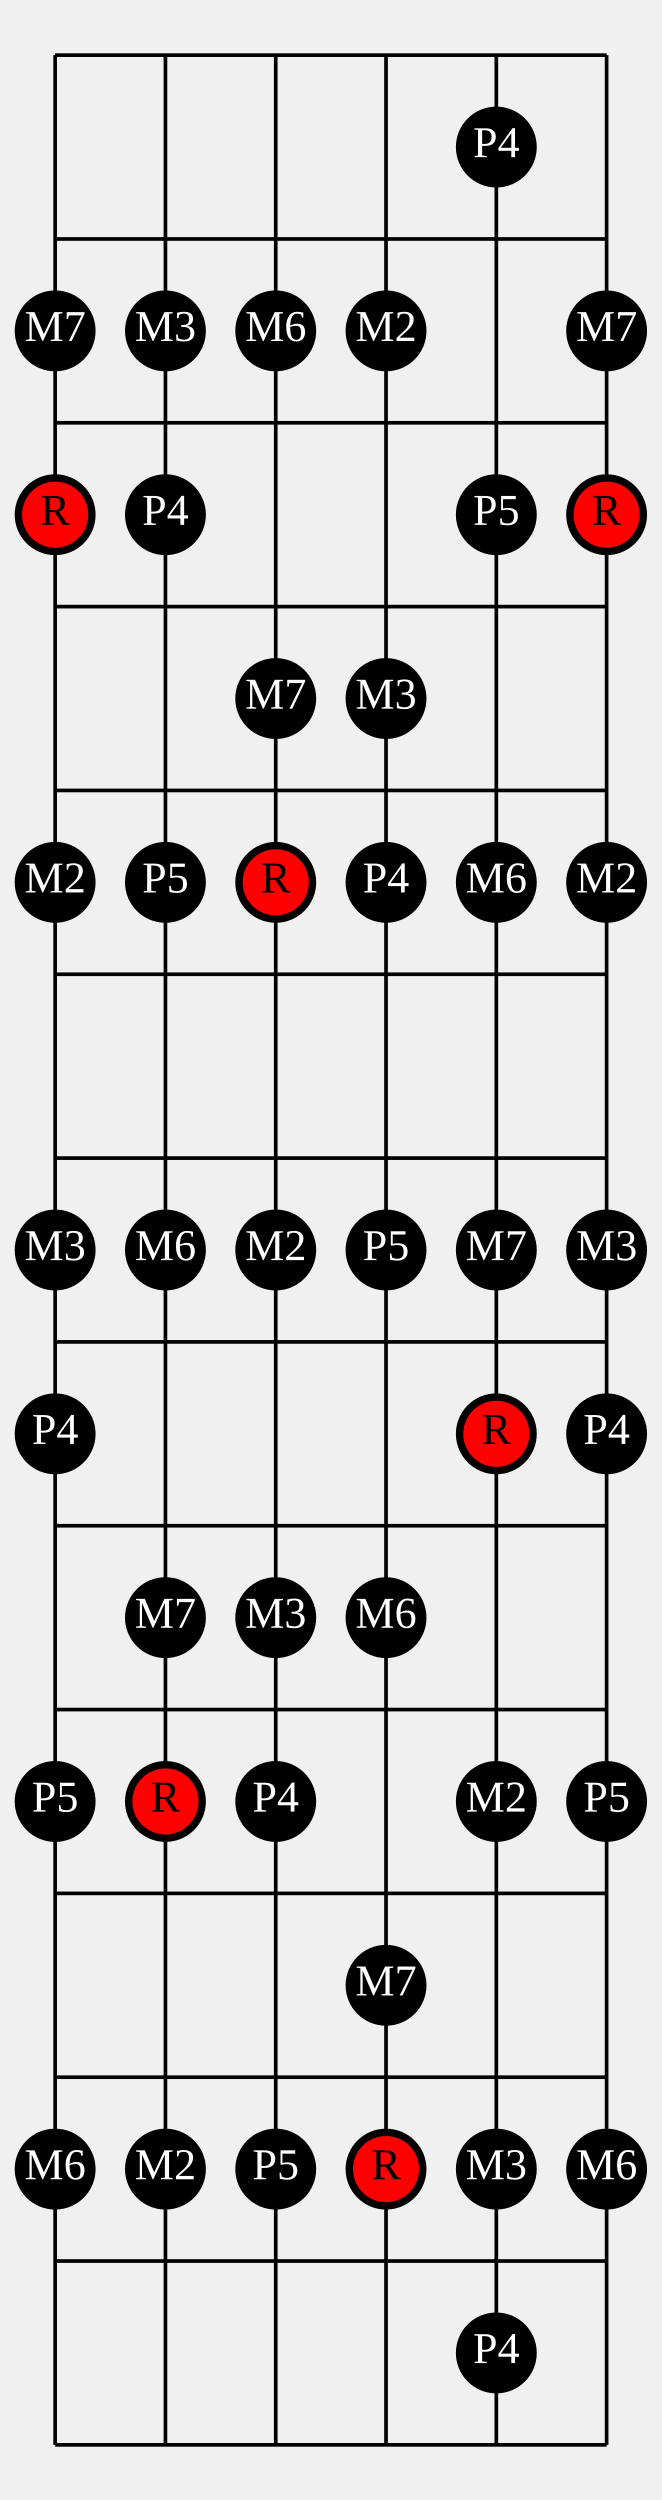
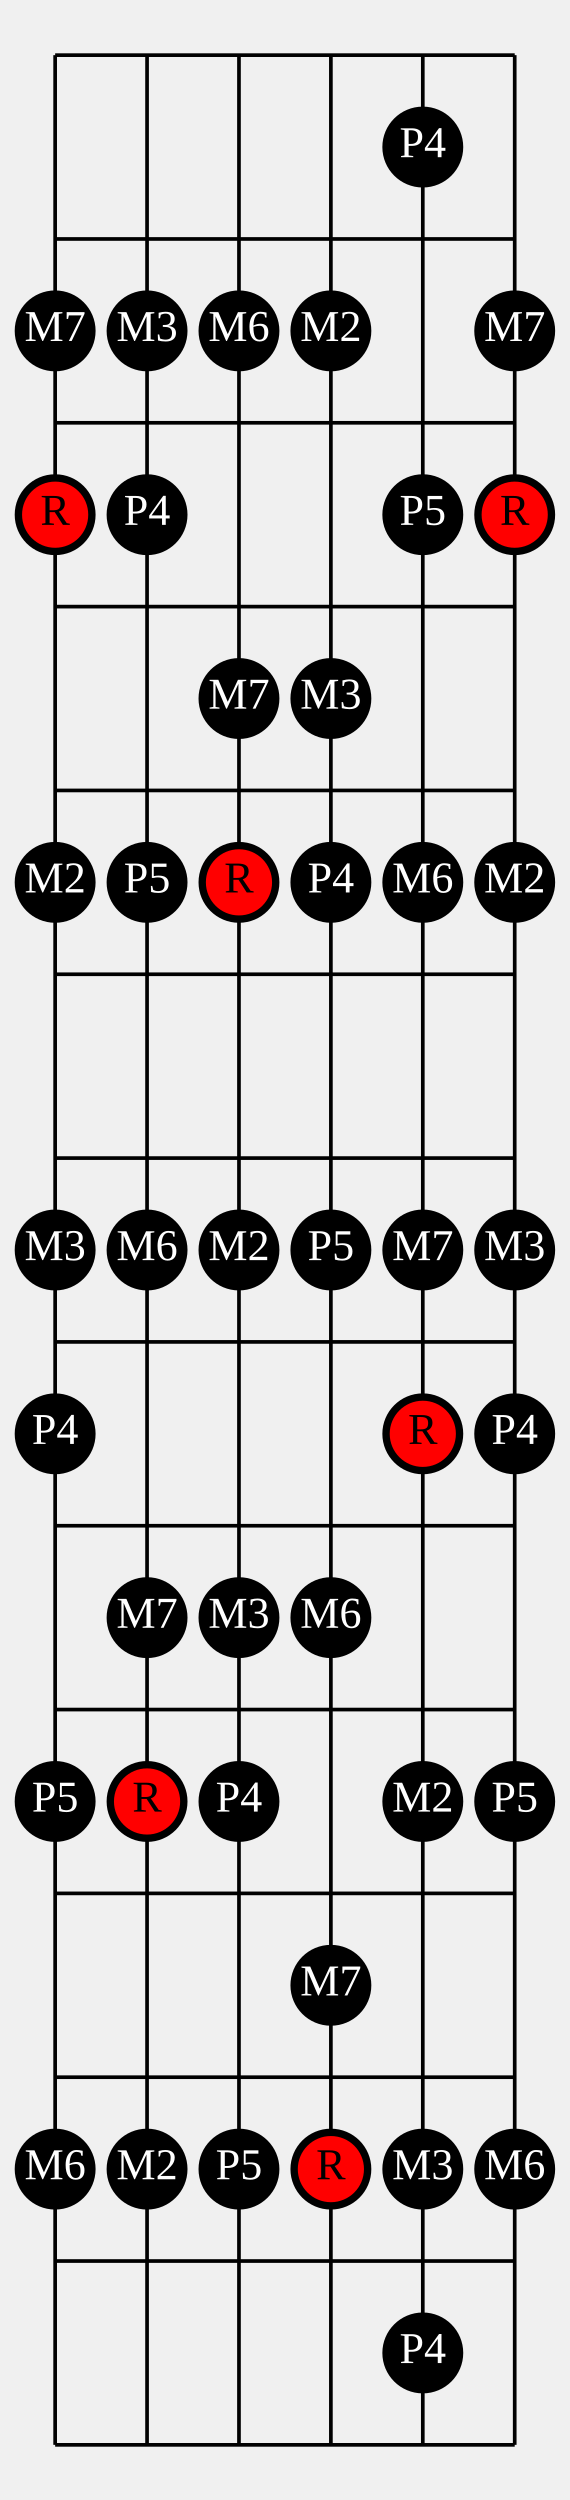
- <svg xmlns="http://www.w3.org/2000/svg" width="180.0" height="680" viewBox="0 0 180.0 680">
+ <svg xmlns="http://www.w3.org/2000/svg" width="155" height="680" viewBox="0 0 155 680">
  <defs>
</defs>
-   <path d="M15.0,15 L15.0,665" stroke="black" />
-   <path d="M45.0,15 L45.0,665" stroke="black" />
-   <path d="M75.0,15 L75.0,665" stroke="black" />
-   <path d="M105.0,15 L105.0,665" stroke="black" />
-   <path d="M135.0,15 L135.0,665" stroke="black" />
-   <path d="M165.0,15 L165.0,665" stroke="black" />
-   <path d="M15.0,15 L165.0,15" stroke="black" />
-   <path d="M15.0,65 L165.0,65" stroke="black" />
-   <path d="M15.0,115 L165.0,115" stroke="black" />
-   <path d="M15.0,165 L165.0,165" stroke="black" />
-   <path d="M15.0,215 L165.0,215" stroke="black" />
-   <path d="M15.0,265 L165.0,265" stroke="black" />
-   <path d="M15.0,315 L165.0,315" stroke="black" />
-   <path d="M15.0,365 L165.0,365" stroke="black" />
-   <path d="M15.0,415 L165.0,415" stroke="black" />
-   <path d="M15.0,465 L165.0,465" stroke="black" />
-   <path d="M15.0,515 L165.0,515" stroke="black" />
-   <path d="M15.0,565 L165.0,565" stroke="black" />
-   <path d="M15.0,615 L165.0,615" stroke="black" />
-   <path d="M15.0,665 L165.0,665" stroke="black" />
-   <circle cx="135.0" cy="40.0" r="10" fill="black" stroke-width="2" stroke="black" />
-   <text x="135.0" y="40.0" font-size="12" fill="white" text-anchor="middle" dominant-baseline="middle">P4</text>
-   <circle cx="15.0" cy="90.0" r="10" fill="black" stroke-width="2" stroke="black" />
-   <text x="15.0" y="90.0" font-size="12" fill="white" text-anchor="middle" dominant-baseline="middle">M7</text>
-   <circle cx="45.0" cy="90.0" r="10" fill="black" stroke-width="2" stroke="black" />
-   <text x="45.0" y="90.0" font-size="12" fill="white" text-anchor="middle" dominant-baseline="middle">M3</text>
-   <circle cx="75.0" cy="90.0" r="10" fill="black" stroke-width="2" stroke="black" />
-   <text x="75.0" y="90.0" font-size="12" fill="white" text-anchor="middle" dominant-baseline="middle">M6</text>
-   <circle cx="105.0" cy="90.0" r="10" fill="black" stroke-width="2" stroke="black" />
-   <text x="105.0" y="90.0" font-size="12" fill="white" text-anchor="middle" dominant-baseline="middle">M2</text>
-   <circle cx="165.0" cy="90.0" r="10" fill="black" stroke-width="2" stroke="black" />
-   <text x="165.0" y="90.0" font-size="12" fill="white" text-anchor="middle" dominant-baseline="middle">M7</text>
-   <circle cx="15.0" cy="140.0" r="10" fill="red" stroke-width="2" stroke="black" />
-   <text x="15.0" y="140.0" font-size="12" fill="black" text-anchor="middle" dominant-baseline="middle">R</text>
-   <circle cx="45.0" cy="140.0" r="10" fill="black" stroke-width="2" stroke="black" />
-   <text x="45.0" y="140.0" font-size="12" fill="white" text-anchor="middle" dominant-baseline="middle">P4</text>
-   <circle cx="135.0" cy="140.0" r="10" fill="black" stroke-width="2" stroke="black" />
-   <text x="135.0" y="140.0" font-size="12" fill="white" text-anchor="middle" dominant-baseline="middle">P5</text>
-   <circle cx="165.0" cy="140.0" r="10" fill="red" stroke-width="2" stroke="black" />
-   <text x="165.0" y="140.0" font-size="12" fill="black" text-anchor="middle" dominant-baseline="middle">R</text>
-   <circle cx="75.0" cy="190.0" r="10" fill="black" stroke-width="2" stroke="black" />
-   <text x="75.0" y="190.0" font-size="12" fill="white" text-anchor="middle" dominant-baseline="middle">M7</text>
-   <circle cx="105.0" cy="190.0" r="10" fill="black" stroke-width="2" stroke="black" />
-   <text x="105.0" y="190.0" font-size="12" fill="white" text-anchor="middle" dominant-baseline="middle">M3</text>
-   <circle cx="15.0" cy="240.0" r="10" fill="black" stroke-width="2" stroke="black" />
-   <text x="15.0" y="240.0" font-size="12" fill="white" text-anchor="middle" dominant-baseline="middle">M2</text>
-   <circle cx="45.0" cy="240.0" r="10" fill="black" stroke-width="2" stroke="black" />
-   <text x="45.0" y="240.0" font-size="12" fill="white" text-anchor="middle" dominant-baseline="middle">P5</text>
-   <circle cx="75.0" cy="240.0" r="10" fill="red" stroke-width="2" stroke="black" />
-   <text x="75.0" y="240.0" font-size="12" fill="black" text-anchor="middle" dominant-baseline="middle">R</text>
-   <circle cx="105.0" cy="240.0" r="10" fill="black" stroke-width="2" stroke="black" />
-   <text x="105.0" y="240.0" font-size="12" fill="white" text-anchor="middle" dominant-baseline="middle">P4</text>
-   <circle cx="135.0" cy="240.0" r="10" fill="black" stroke-width="2" stroke="black" />
-   <text x="135.0" y="240.0" font-size="12" fill="white" text-anchor="middle" dominant-baseline="middle">M6</text>
-   <circle cx="165.0" cy="240.0" r="10" fill="black" stroke-width="2" stroke="black" />
-   <text x="165.0" y="240.0" font-size="12" fill="white" text-anchor="middle" dominant-baseline="middle">M2</text>
-   <circle cx="15.0" cy="340.0" r="10" fill="black" stroke-width="2" stroke="black" />
-   <text x="15.0" y="340.0" font-size="12" fill="white" text-anchor="middle" dominant-baseline="middle">M3</text>
-   <circle cx="45.0" cy="340.0" r="10" fill="black" stroke-width="2" stroke="black" />
-   <text x="45.0" y="340.0" font-size="12" fill="white" text-anchor="middle" dominant-baseline="middle">M6</text>
-   <circle cx="75.0" cy="340.0" r="10" fill="black" stroke-width="2" stroke="black" />
-   <text x="75.0" y="340.0" font-size="12" fill="white" text-anchor="middle" dominant-baseline="middle">M2</text>
-   <circle cx="105.0" cy="340.0" r="10" fill="black" stroke-width="2" stroke="black" />
-   <text x="105.0" y="340.0" font-size="12" fill="white" text-anchor="middle" dominant-baseline="middle">P5</text>
-   <circle cx="135.0" cy="340.0" r="10" fill="black" stroke-width="2" stroke="black" />
-   <text x="135.0" y="340.0" font-size="12" fill="white" text-anchor="middle" dominant-baseline="middle">M7</text>
-   <circle cx="165.0" cy="340.0" r="10" fill="black" stroke-width="2" stroke="black" />
-   <text x="165.0" y="340.0" font-size="12" fill="white" text-anchor="middle" dominant-baseline="middle">M3</text>
-   <circle cx="15.0" cy="390.0" r="10" fill="black" stroke-width="2" stroke="black" />
-   <text x="15.0" y="390.0" font-size="12" fill="white" text-anchor="middle" dominant-baseline="middle">P4</text>
-   <circle cx="135.0" cy="390.0" r="10" fill="red" stroke-width="2" stroke="black" />
-   <text x="135.0" y="390.0" font-size="12" fill="black" text-anchor="middle" dominant-baseline="middle">R</text>
-   <circle cx="165.0" cy="390.0" r="10" fill="black" stroke-width="2" stroke="black" />
-   <text x="165.0" y="390.0" font-size="12" fill="white" text-anchor="middle" dominant-baseline="middle">P4</text>
-   <circle cx="45.0" cy="440.0" r="10" fill="black" stroke-width="2" stroke="black" />
-   <text x="45.0" y="440.0" font-size="12" fill="white" text-anchor="middle" dominant-baseline="middle">M7</text>
-   <circle cx="75.0" cy="440.0" r="10" fill="black" stroke-width="2" stroke="black" />
-   <text x="75.0" y="440.0" font-size="12" fill="white" text-anchor="middle" dominant-baseline="middle">M3</text>
-   <circle cx="105.0" cy="440.0" r="10" fill="black" stroke-width="2" stroke="black" />
-   <text x="105.0" y="440.0" font-size="12" fill="white" text-anchor="middle" dominant-baseline="middle">M6</text>
-   <circle cx="15.0" cy="490.0" r="10" fill="black" stroke-width="2" stroke="black" />
-   <text x="15.0" y="490.0" font-size="12" fill="white" text-anchor="middle" dominant-baseline="middle">P5</text>
-   <circle cx="45.0" cy="490.0" r="10" fill="red" stroke-width="2" stroke="black" />
-   <text x="45.0" y="490.0" font-size="12" fill="black" text-anchor="middle" dominant-baseline="middle">R</text>
-   <circle cx="75.0" cy="490.0" r="10" fill="black" stroke-width="2" stroke="black" />
-   <text x="75.0" y="490.0" font-size="12" fill="white" text-anchor="middle" dominant-baseline="middle">P4</text>
-   <circle cx="135.0" cy="490.0" r="10" fill="black" stroke-width="2" stroke="black" />
-   <text x="135.0" y="490.0" font-size="12" fill="white" text-anchor="middle" dominant-baseline="middle">M2</text>
-   <circle cx="165.0" cy="490.0" r="10" fill="black" stroke-width="2" stroke="black" />
-   <text x="165.0" y="490.0" font-size="12" fill="white" text-anchor="middle" dominant-baseline="middle">P5</text>
-   <circle cx="105.0" cy="540.0" r="10" fill="black" stroke-width="2" stroke="black" />
-   <text x="105.0" y="540.0" font-size="12" fill="white" text-anchor="middle" dominant-baseline="middle">M7</text>
-   <circle cx="15.0" cy="590.0" r="10" fill="black" stroke-width="2" stroke="black" />
-   <text x="15.0" y="590.0" font-size="12" fill="white" text-anchor="middle" dominant-baseline="middle">M6</text>
-   <circle cx="45.0" cy="590.0" r="10" fill="black" stroke-width="2" stroke="black" />
-   <text x="45.0" y="590.0" font-size="12" fill="white" text-anchor="middle" dominant-baseline="middle">M2</text>
-   <circle cx="75.0" cy="590.0" r="10" fill="black" stroke-width="2" stroke="black" />
-   <text x="75.0" y="590.0" font-size="12" fill="white" text-anchor="middle" dominant-baseline="middle">P5</text>
-   <circle cx="105.0" cy="590.0" r="10" fill="red" stroke-width="2" stroke="black" />
-   <text x="105.0" y="590.0" font-size="12" fill="black" text-anchor="middle" dominant-baseline="middle">R</text>
-   <circle cx="135.0" cy="590.0" r="10" fill="black" stroke-width="2" stroke="black" />
-   <text x="135.0" y="590.0" font-size="12" fill="white" text-anchor="middle" dominant-baseline="middle">M3</text>
-   <circle cx="165.0" cy="590.0" r="10" fill="black" stroke-width="2" stroke="black" />
-   <text x="165.0" y="590.0" font-size="12" fill="white" text-anchor="middle" dominant-baseline="middle">M6</text>
-   <circle cx="135.0" cy="640.0" r="10" fill="black" stroke-width="2" stroke="black" />
-   <text x="135.0" y="640.0" font-size="12" fill="white" text-anchor="middle" dominant-baseline="middle">P4</text>
+   <path d="M15,15 L15,665" stroke="black" />
+   <path d="M40,15 L40,665" stroke="black" />
+   <path d="M65,15 L65,665" stroke="black" />
+   <path d="M90,15 L90,665" stroke="black" />
+   <path d="M115,15 L115,665" stroke="black" />
+   <path d="M140,15 L140,665" stroke="black" />
+   <path d="M15,15 L140,15" stroke="black" />
+   <path d="M15,65 L140,65" stroke="black" />
+   <path d="M15,115 L140,115" stroke="black" />
+   <path d="M15,165 L140,165" stroke="black" />
+   <path d="M15,215 L140,215" stroke="black" />
+   <path d="M15,265 L140,265" stroke="black" />
+   <path d="M15,315 L140,315" stroke="black" />
+   <path d="M15,365 L140,365" stroke="black" />
+   <path d="M15,415 L140,415" stroke="black" />
+   <path d="M15,465 L140,465" stroke="black" />
+   <path d="M15,515 L140,515" stroke="black" />
+   <path d="M15,565 L140,565" stroke="black" />
+   <path d="M15,615 L140,615" stroke="black" />
+   <path d="M15,665 L140,665" stroke="black" />
+   <circle cx="115" cy="40.0" r="10" fill="black" stroke-width="2" stroke="black" />
+   <text x="115" y="40.0" font-size="12" fill="white" text-anchor="middle" dominant-baseline="middle">P4</text>
+   <circle cx="15" cy="90.0" r="10" fill="black" stroke-width="2" stroke="black" />
+   <text x="15" y="90.0" font-size="12" fill="white" text-anchor="middle" dominant-baseline="middle">M7</text>
+   <circle cx="40" cy="90.0" r="10" fill="black" stroke-width="2" stroke="black" />
+   <text x="40" y="90.0" font-size="12" fill="white" text-anchor="middle" dominant-baseline="middle">M3</text>
+   <circle cx="65" cy="90.0" r="10" fill="black" stroke-width="2" stroke="black" />
+   <text x="65" y="90.0" font-size="12" fill="white" text-anchor="middle" dominant-baseline="middle">M6</text>
+   <circle cx="90" cy="90.0" r="10" fill="black" stroke-width="2" stroke="black" />
+   <text x="90" y="90.0" font-size="12" fill="white" text-anchor="middle" dominant-baseline="middle">M2</text>
+   <circle cx="140" cy="90.0" r="10" fill="black" stroke-width="2" stroke="black" />
+   <text x="140" y="90.0" font-size="12" fill="white" text-anchor="middle" dominant-baseline="middle">M7</text>
+   <circle cx="15" cy="140.0" r="10" fill="red" stroke-width="2" stroke="black" />
+   <text x="15" y="140.0" font-size="12" fill="black" text-anchor="middle" dominant-baseline="middle">R</text>
+   <circle cx="40" cy="140.0" r="10" fill="black" stroke-width="2" stroke="black" />
+   <text x="40" y="140.0" font-size="12" fill="white" text-anchor="middle" dominant-baseline="middle">P4</text>
+   <circle cx="115" cy="140.0" r="10" fill="black" stroke-width="2" stroke="black" />
+   <text x="115" y="140.0" font-size="12" fill="white" text-anchor="middle" dominant-baseline="middle">P5</text>
+   <circle cx="140" cy="140.0" r="10" fill="red" stroke-width="2" stroke="black" />
+   <text x="140" y="140.0" font-size="12" fill="black" text-anchor="middle" dominant-baseline="middle">R</text>
+   <circle cx="65" cy="190.0" r="10" fill="black" stroke-width="2" stroke="black" />
+   <text x="65" y="190.0" font-size="12" fill="white" text-anchor="middle" dominant-baseline="middle">M7</text>
+   <circle cx="90" cy="190.0" r="10" fill="black" stroke-width="2" stroke="black" />
+   <text x="90" y="190.0" font-size="12" fill="white" text-anchor="middle" dominant-baseline="middle">M3</text>
+   <circle cx="15" cy="240.0" r="10" fill="black" stroke-width="2" stroke="black" />
+   <text x="15" y="240.0" font-size="12" fill="white" text-anchor="middle" dominant-baseline="middle">M2</text>
+   <circle cx="40" cy="240.0" r="10" fill="black" stroke-width="2" stroke="black" />
+   <text x="40" y="240.0" font-size="12" fill="white" text-anchor="middle" dominant-baseline="middle">P5</text>
+   <circle cx="65" cy="240.0" r="10" fill="red" stroke-width="2" stroke="black" />
+   <text x="65" y="240.0" font-size="12" fill="black" text-anchor="middle" dominant-baseline="middle">R</text>
+   <circle cx="90" cy="240.0" r="10" fill="black" stroke-width="2" stroke="black" />
+   <text x="90" y="240.0" font-size="12" fill="white" text-anchor="middle" dominant-baseline="middle">P4</text>
+   <circle cx="115" cy="240.0" r="10" fill="black" stroke-width="2" stroke="black" />
+   <text x="115" y="240.0" font-size="12" fill="white" text-anchor="middle" dominant-baseline="middle">M6</text>
+   <circle cx="140" cy="240.0" r="10" fill="black" stroke-width="2" stroke="black" />
+   <text x="140" y="240.0" font-size="12" fill="white" text-anchor="middle" dominant-baseline="middle">M2</text>
+   <circle cx="15" cy="340.0" r="10" fill="black" stroke-width="2" stroke="black" />
+   <text x="15" y="340.0" font-size="12" fill="white" text-anchor="middle" dominant-baseline="middle">M3</text>
+   <circle cx="40" cy="340.0" r="10" fill="black" stroke-width="2" stroke="black" />
+   <text x="40" y="340.0" font-size="12" fill="white" text-anchor="middle" dominant-baseline="middle">M6</text>
+   <circle cx="65" cy="340.0" r="10" fill="black" stroke-width="2" stroke="black" />
+   <text x="65" y="340.0" font-size="12" fill="white" text-anchor="middle" dominant-baseline="middle">M2</text>
+   <circle cx="90" cy="340.0" r="10" fill="black" stroke-width="2" stroke="black" />
+   <text x="90" y="340.0" font-size="12" fill="white" text-anchor="middle" dominant-baseline="middle">P5</text>
+   <circle cx="115" cy="340.0" r="10" fill="black" stroke-width="2" stroke="black" />
+   <text x="115" y="340.0" font-size="12" fill="white" text-anchor="middle" dominant-baseline="middle">M7</text>
+   <circle cx="140" cy="340.0" r="10" fill="black" stroke-width="2" stroke="black" />
+   <text x="140" y="340.0" font-size="12" fill="white" text-anchor="middle" dominant-baseline="middle">M3</text>
+   <circle cx="15" cy="390.0" r="10" fill="black" stroke-width="2" stroke="black" />
+   <text x="15" y="390.0" font-size="12" fill="white" text-anchor="middle" dominant-baseline="middle">P4</text>
+   <circle cx="115" cy="390.0" r="10" fill="red" stroke-width="2" stroke="black" />
+   <text x="115" y="390.0" font-size="12" fill="black" text-anchor="middle" dominant-baseline="middle">R</text>
+   <circle cx="140" cy="390.0" r="10" fill="black" stroke-width="2" stroke="black" />
+   <text x="140" y="390.0" font-size="12" fill="white" text-anchor="middle" dominant-baseline="middle">P4</text>
+   <circle cx="40" cy="440.0" r="10" fill="black" stroke-width="2" stroke="black" />
+   <text x="40" y="440.0" font-size="12" fill="white" text-anchor="middle" dominant-baseline="middle">M7</text>
+   <circle cx="65" cy="440.0" r="10" fill="black" stroke-width="2" stroke="black" />
+   <text x="65" y="440.0" font-size="12" fill="white" text-anchor="middle" dominant-baseline="middle">M3</text>
+   <circle cx="90" cy="440.0" r="10" fill="black" stroke-width="2" stroke="black" />
+   <text x="90" y="440.0" font-size="12" fill="white" text-anchor="middle" dominant-baseline="middle">M6</text>
+   <circle cx="15" cy="490.0" r="10" fill="black" stroke-width="2" stroke="black" />
+   <text x="15" y="490.0" font-size="12" fill="white" text-anchor="middle" dominant-baseline="middle">P5</text>
+   <circle cx="40" cy="490.0" r="10" fill="red" stroke-width="2" stroke="black" />
+   <text x="40" y="490.0" font-size="12" fill="black" text-anchor="middle" dominant-baseline="middle">R</text>
+   <circle cx="65" cy="490.0" r="10" fill="black" stroke-width="2" stroke="black" />
+   <text x="65" y="490.0" font-size="12" fill="white" text-anchor="middle" dominant-baseline="middle">P4</text>
+   <circle cx="115" cy="490.0" r="10" fill="black" stroke-width="2" stroke="black" />
+   <text x="115" y="490.0" font-size="12" fill="white" text-anchor="middle" dominant-baseline="middle">M2</text>
+   <circle cx="140" cy="490.0" r="10" fill="black" stroke-width="2" stroke="black" />
+   <text x="140" y="490.0" font-size="12" fill="white" text-anchor="middle" dominant-baseline="middle">P5</text>
+   <circle cx="90" cy="540.0" r="10" fill="black" stroke-width="2" stroke="black" />
+   <text x="90" y="540.0" font-size="12" fill="white" text-anchor="middle" dominant-baseline="middle">M7</text>
+   <circle cx="15" cy="590.0" r="10" fill="black" stroke-width="2" stroke="black" />
+   <text x="15" y="590.0" font-size="12" fill="white" text-anchor="middle" dominant-baseline="middle">M6</text>
+   <circle cx="40" cy="590.0" r="10" fill="black" stroke-width="2" stroke="black" />
+   <text x="40" y="590.0" font-size="12" fill="white" text-anchor="middle" dominant-baseline="middle">M2</text>
+   <circle cx="65" cy="590.0" r="10" fill="black" stroke-width="2" stroke="black" />
+   <text x="65" y="590.0" font-size="12" fill="white" text-anchor="middle" dominant-baseline="middle">P5</text>
+   <circle cx="90" cy="590.0" r="10" fill="red" stroke-width="2" stroke="black" />
+   <text x="90" y="590.0" font-size="12" fill="black" text-anchor="middle" dominant-baseline="middle">R</text>
+   <circle cx="115" cy="590.0" r="10" fill="black" stroke-width="2" stroke="black" />
+   <text x="115" y="590.0" font-size="12" fill="white" text-anchor="middle" dominant-baseline="middle">M3</text>
+   <circle cx="140" cy="590.0" r="10" fill="black" stroke-width="2" stroke="black" />
+   <text x="140" y="590.0" font-size="12" fill="white" text-anchor="middle" dominant-baseline="middle">M6</text>
+   <circle cx="115" cy="640.0" r="10" fill="black" stroke-width="2" stroke="black" />
+   <text x="115" y="640.0" font-size="12" fill="white" text-anchor="middle" dominant-baseline="middle">P4</text>
</svg>
